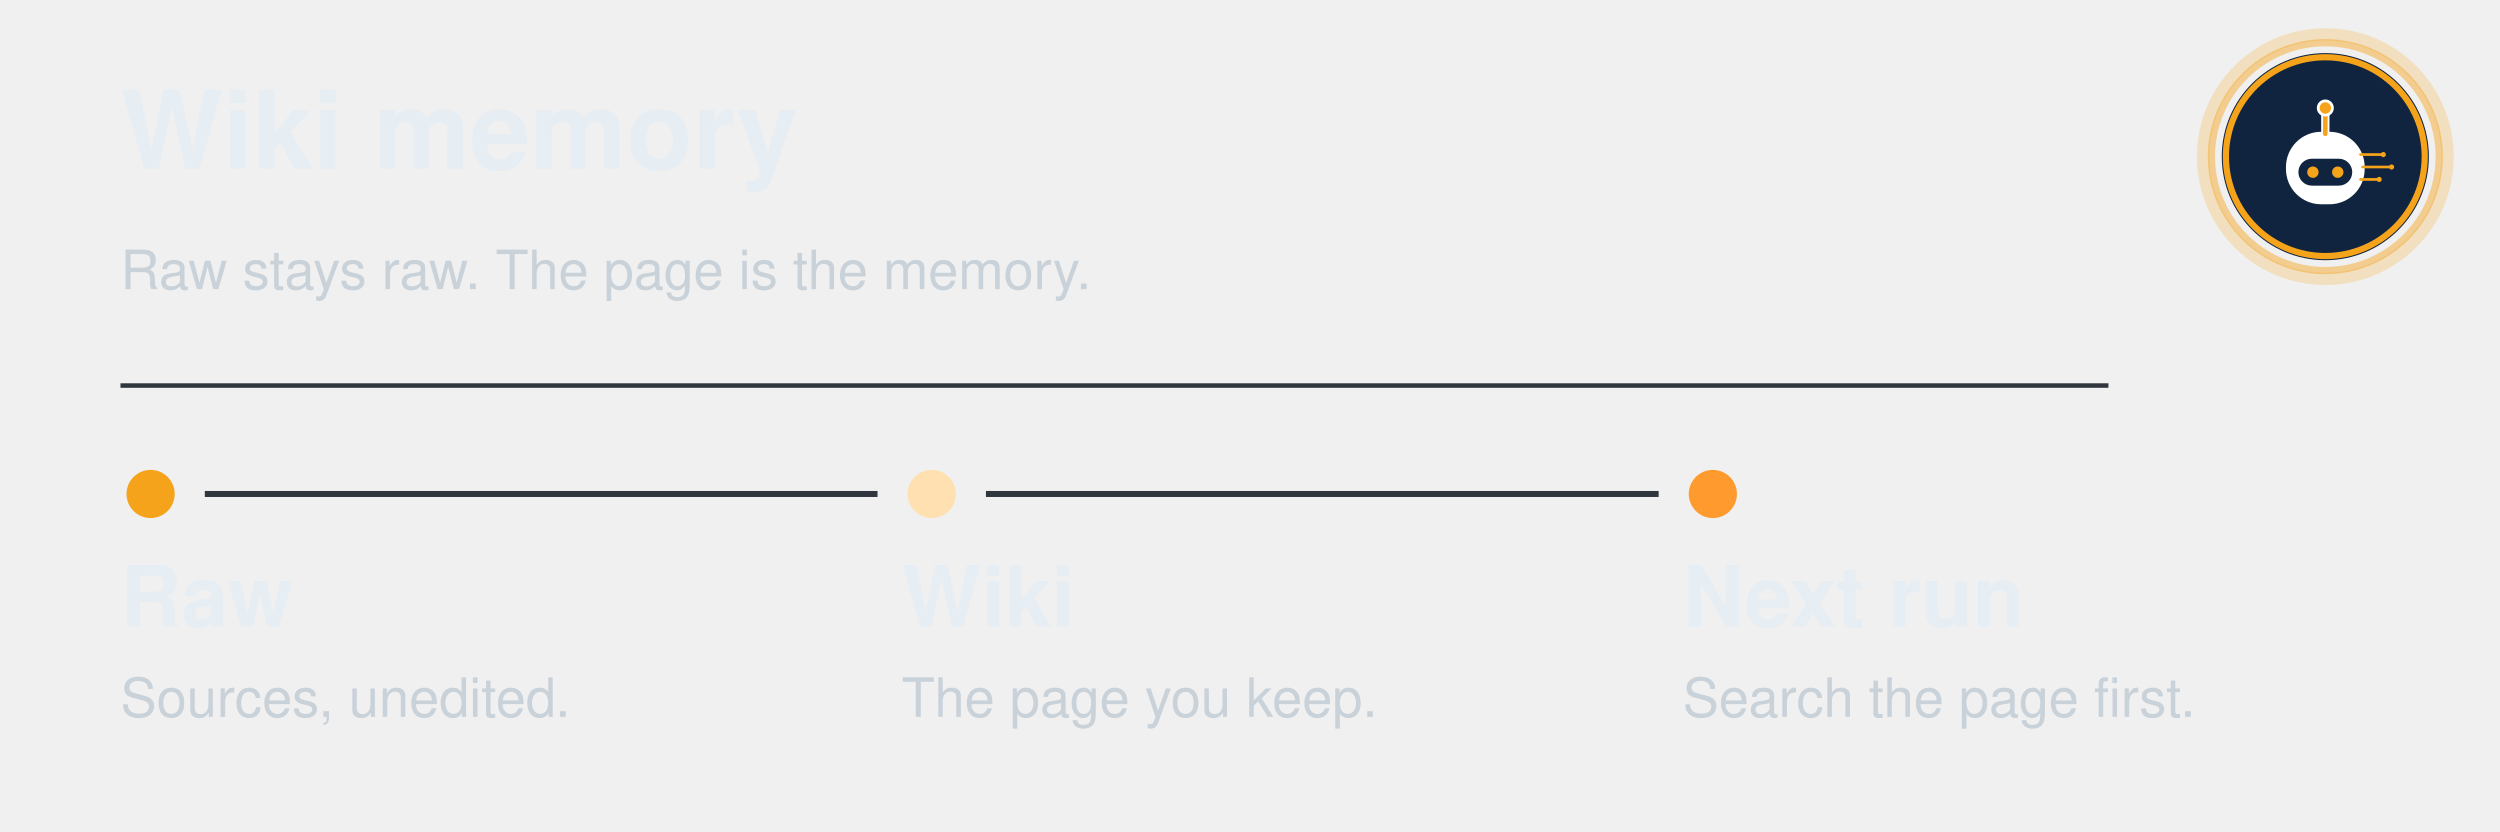
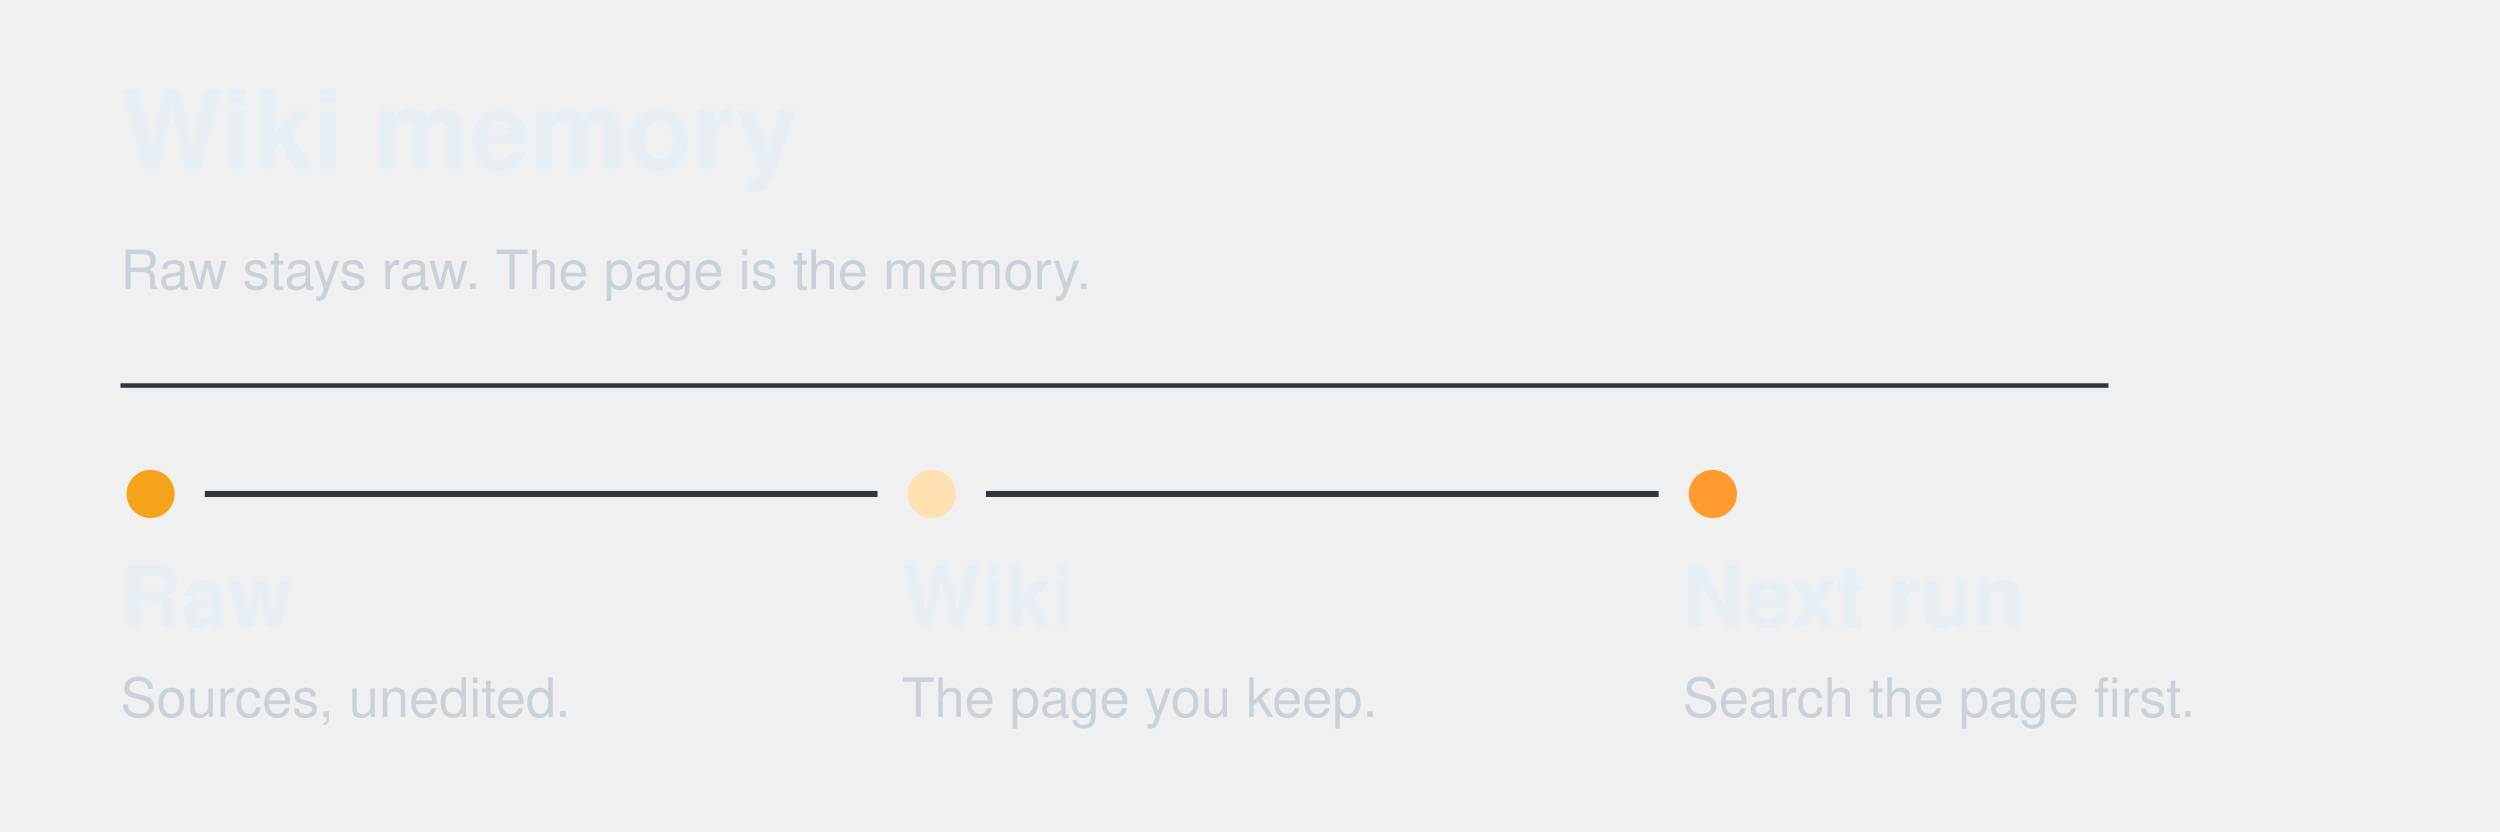
<svg xmlns="http://www.w3.org/2000/svg" width="830" height="276" viewBox="0 0 830 276" role="img" aria-labelledby="title desc">
  <defs>
    <linearGradient id="wiki-memory-dark-bar" x1="0" y1="0" x2="1" y2="0">
      <stop offset="0" stop-color="#F5A31A" />
      <stop offset="1" stop-color="#FFE0B0" />
    </linearGradient>
  </defs>
  <text x="40" y="56" fill="#E6EDF3" font-family="Segoe UI, Helvetica, Arial, sans-serif" font-size="36" font-weight="600" text-anchor="start">Wiki memory</text>
-   <g transform="translate(728.00,8.00) scale(0.3438)">
-     <circle cx="128" cy="128" r="118" fill="none" stroke="#F5A31A" stroke-opacity="0.22" stroke-width="12" />
-     <circle cx="128" cy="128" r="110" fill="none" stroke="#F5A31A" stroke-opacity="0.45" stroke-width="7" />
-     <circle cx="128" cy="128" r="100" fill="#10243F" />
-     <circle cx="128" cy="128" r="96" fill="none" stroke="#F5A31A" stroke-width="6" />
-     <g transform="translate(128,138)">
-       <rect x="-38" y="-34" width="76" height="70" rx="34" fill="#FFFFFF" />
-       <line x1="0" y1="-32" x2="0" y2="-50" stroke="#FFFFFF" stroke-width="8" stroke-linecap="round" />
-       <line x1="0" y1="-32" x2="0" y2="-50" stroke="#F5A31A" stroke-width="4.4" stroke-linecap="round" />
-       <circle cx="0" cy="-57" r="8.2" fill="#FFFFFF" />
-       <circle cx="0" cy="-57" r="5.5" fill="#F5A31A" />
-       <rect x="-26" y="-8" width="52" height="26" rx="13" fill="#10243F" />
-       <circle cx="-12" cy="5" r="5.5" fill="#F5A31A" />
-       <circle cx="12" cy="5" r="5.5" fill="#F5A31A" />
-       <g fill="none" stroke="#F5A31A" stroke-width="2.6" stroke-linecap="round">
-         <path d="M 34,-12 H 54" />
-         <path d="M 36,0 H 62" />
-         <path d="M 34,12 H 50" />
-       </g>
-       <g fill="#F5A31A">
-         <circle cx="56" cy="-12" r="2.5" />
-         <circle cx="64" cy="0" r="2.5" />
-         <circle cx="52" cy="12" r="2.5" />
-       </g>
-     </g>
-   </g>
  <text x="40" y="96" fill="#C9D1D9" font-family="Segoe UI, Helvetica, Arial, sans-serif" font-size="18" font-weight="400" text-anchor="start">Raw stays raw. The page is the memory.</text>
  <line x1="40" y1="128" x2="700" y2="128" stroke="#30363D" stroke-width="1.5" />
  <circle cx="50.0" cy="164" r="8" fill="#F5A31A" />
  <text x="40.0" y="208" fill="#E6EDF3" font-family="Segoe UI, Helvetica, Arial, sans-serif" font-size="28" font-weight="600" text-anchor="start">Raw</text>
  <text x="40.0" y="238" fill="#C9D1D9" font-family="Segoe UI, Helvetica, Arial, sans-serif" font-size="18" font-weight="400" text-anchor="start">Sources, unedited.</text>
  <line x1="68.0" y1="164" x2="291.333" y2="164" stroke="#30363D" stroke-width="2" />
  <circle cx="309.333" cy="164" r="8" fill="#FFE0B0" />
  <text x="299.333" y="208" fill="#E6EDF3" font-family="Segoe UI, Helvetica, Arial, sans-serif" font-size="28" font-weight="600" text-anchor="start">Wiki</text>
  <text x="299.333" y="238" fill="#C9D1D9" font-family="Segoe UI, Helvetica, Arial, sans-serif" font-size="18" font-weight="400" text-anchor="start">The page you keep.</text>
  <line x1="327.333" y1="164" x2="550.667" y2="164" stroke="#30363D" stroke-width="2" />
  <circle cx="568.667" cy="164" r="8" fill="#FF9A2E" />
  <text x="558.667" y="208" fill="#E6EDF3" font-family="Segoe UI, Helvetica, Arial, sans-serif" font-size="28" font-weight="600" text-anchor="start">Next run</text>
  <text x="558.667" y="238" fill="#C9D1D9" font-family="Segoe UI, Helvetica, Arial, sans-serif" font-size="18" font-weight="400" text-anchor="start">Search the page first.</text>
</svg>
